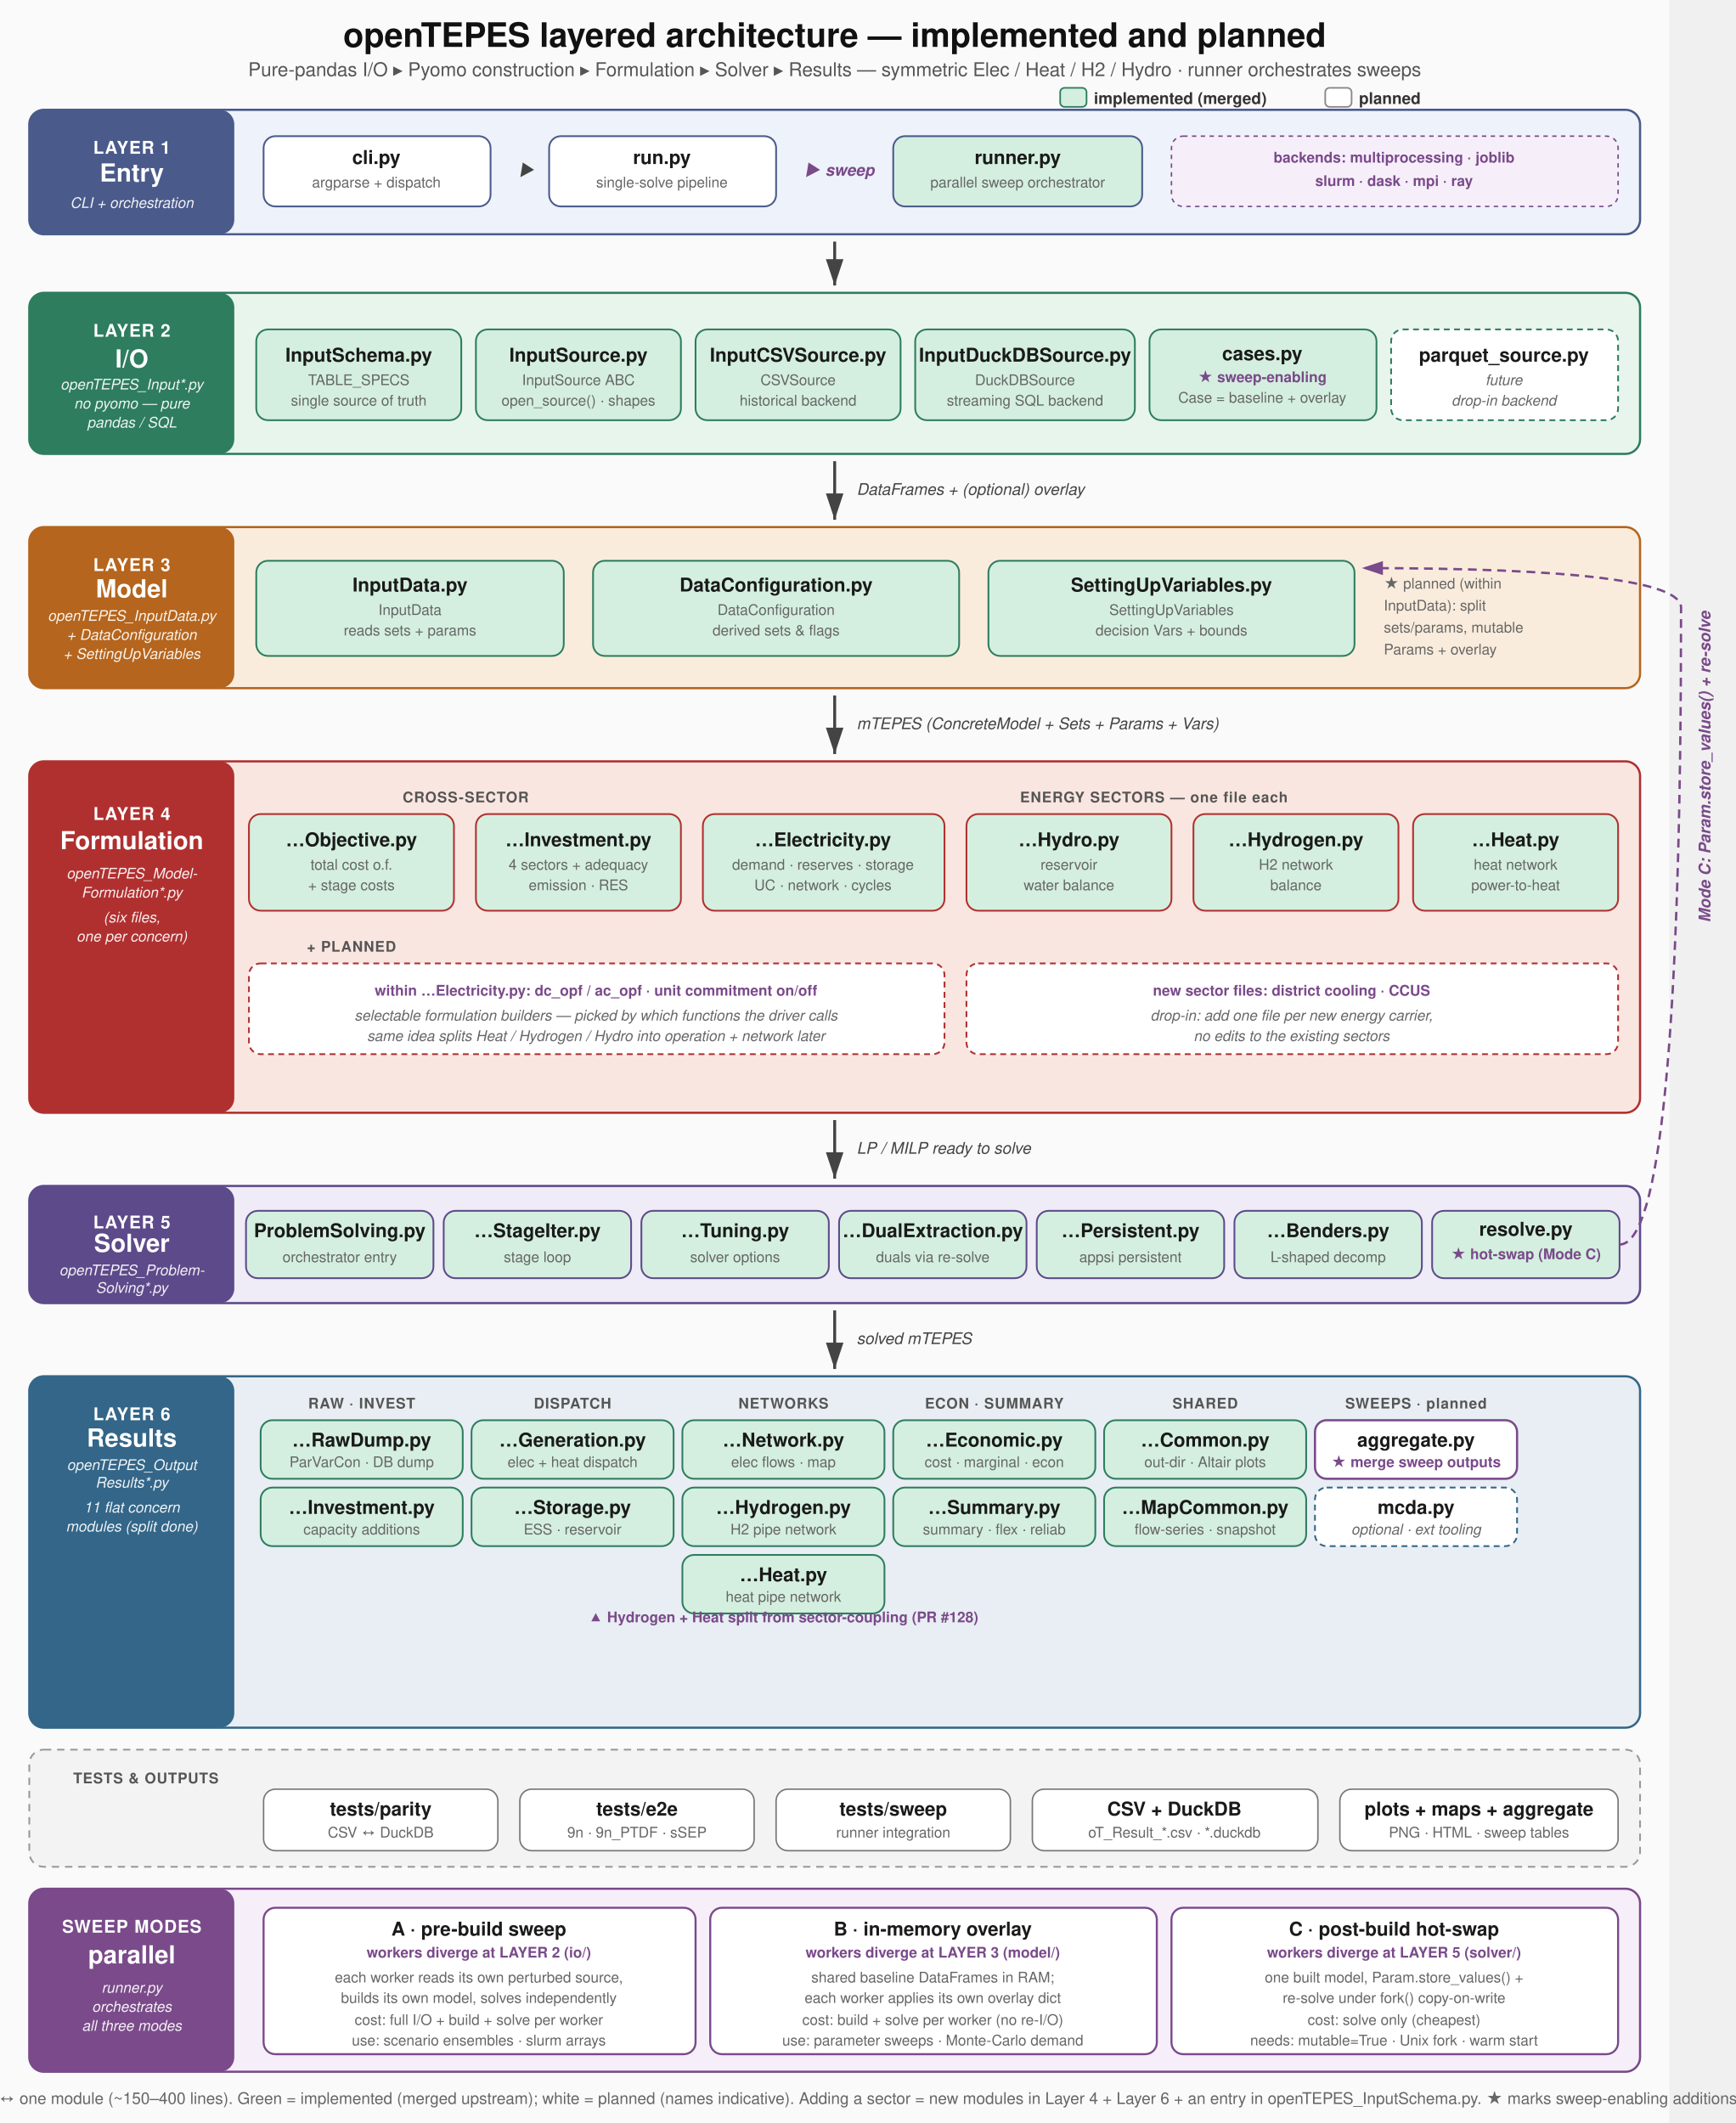
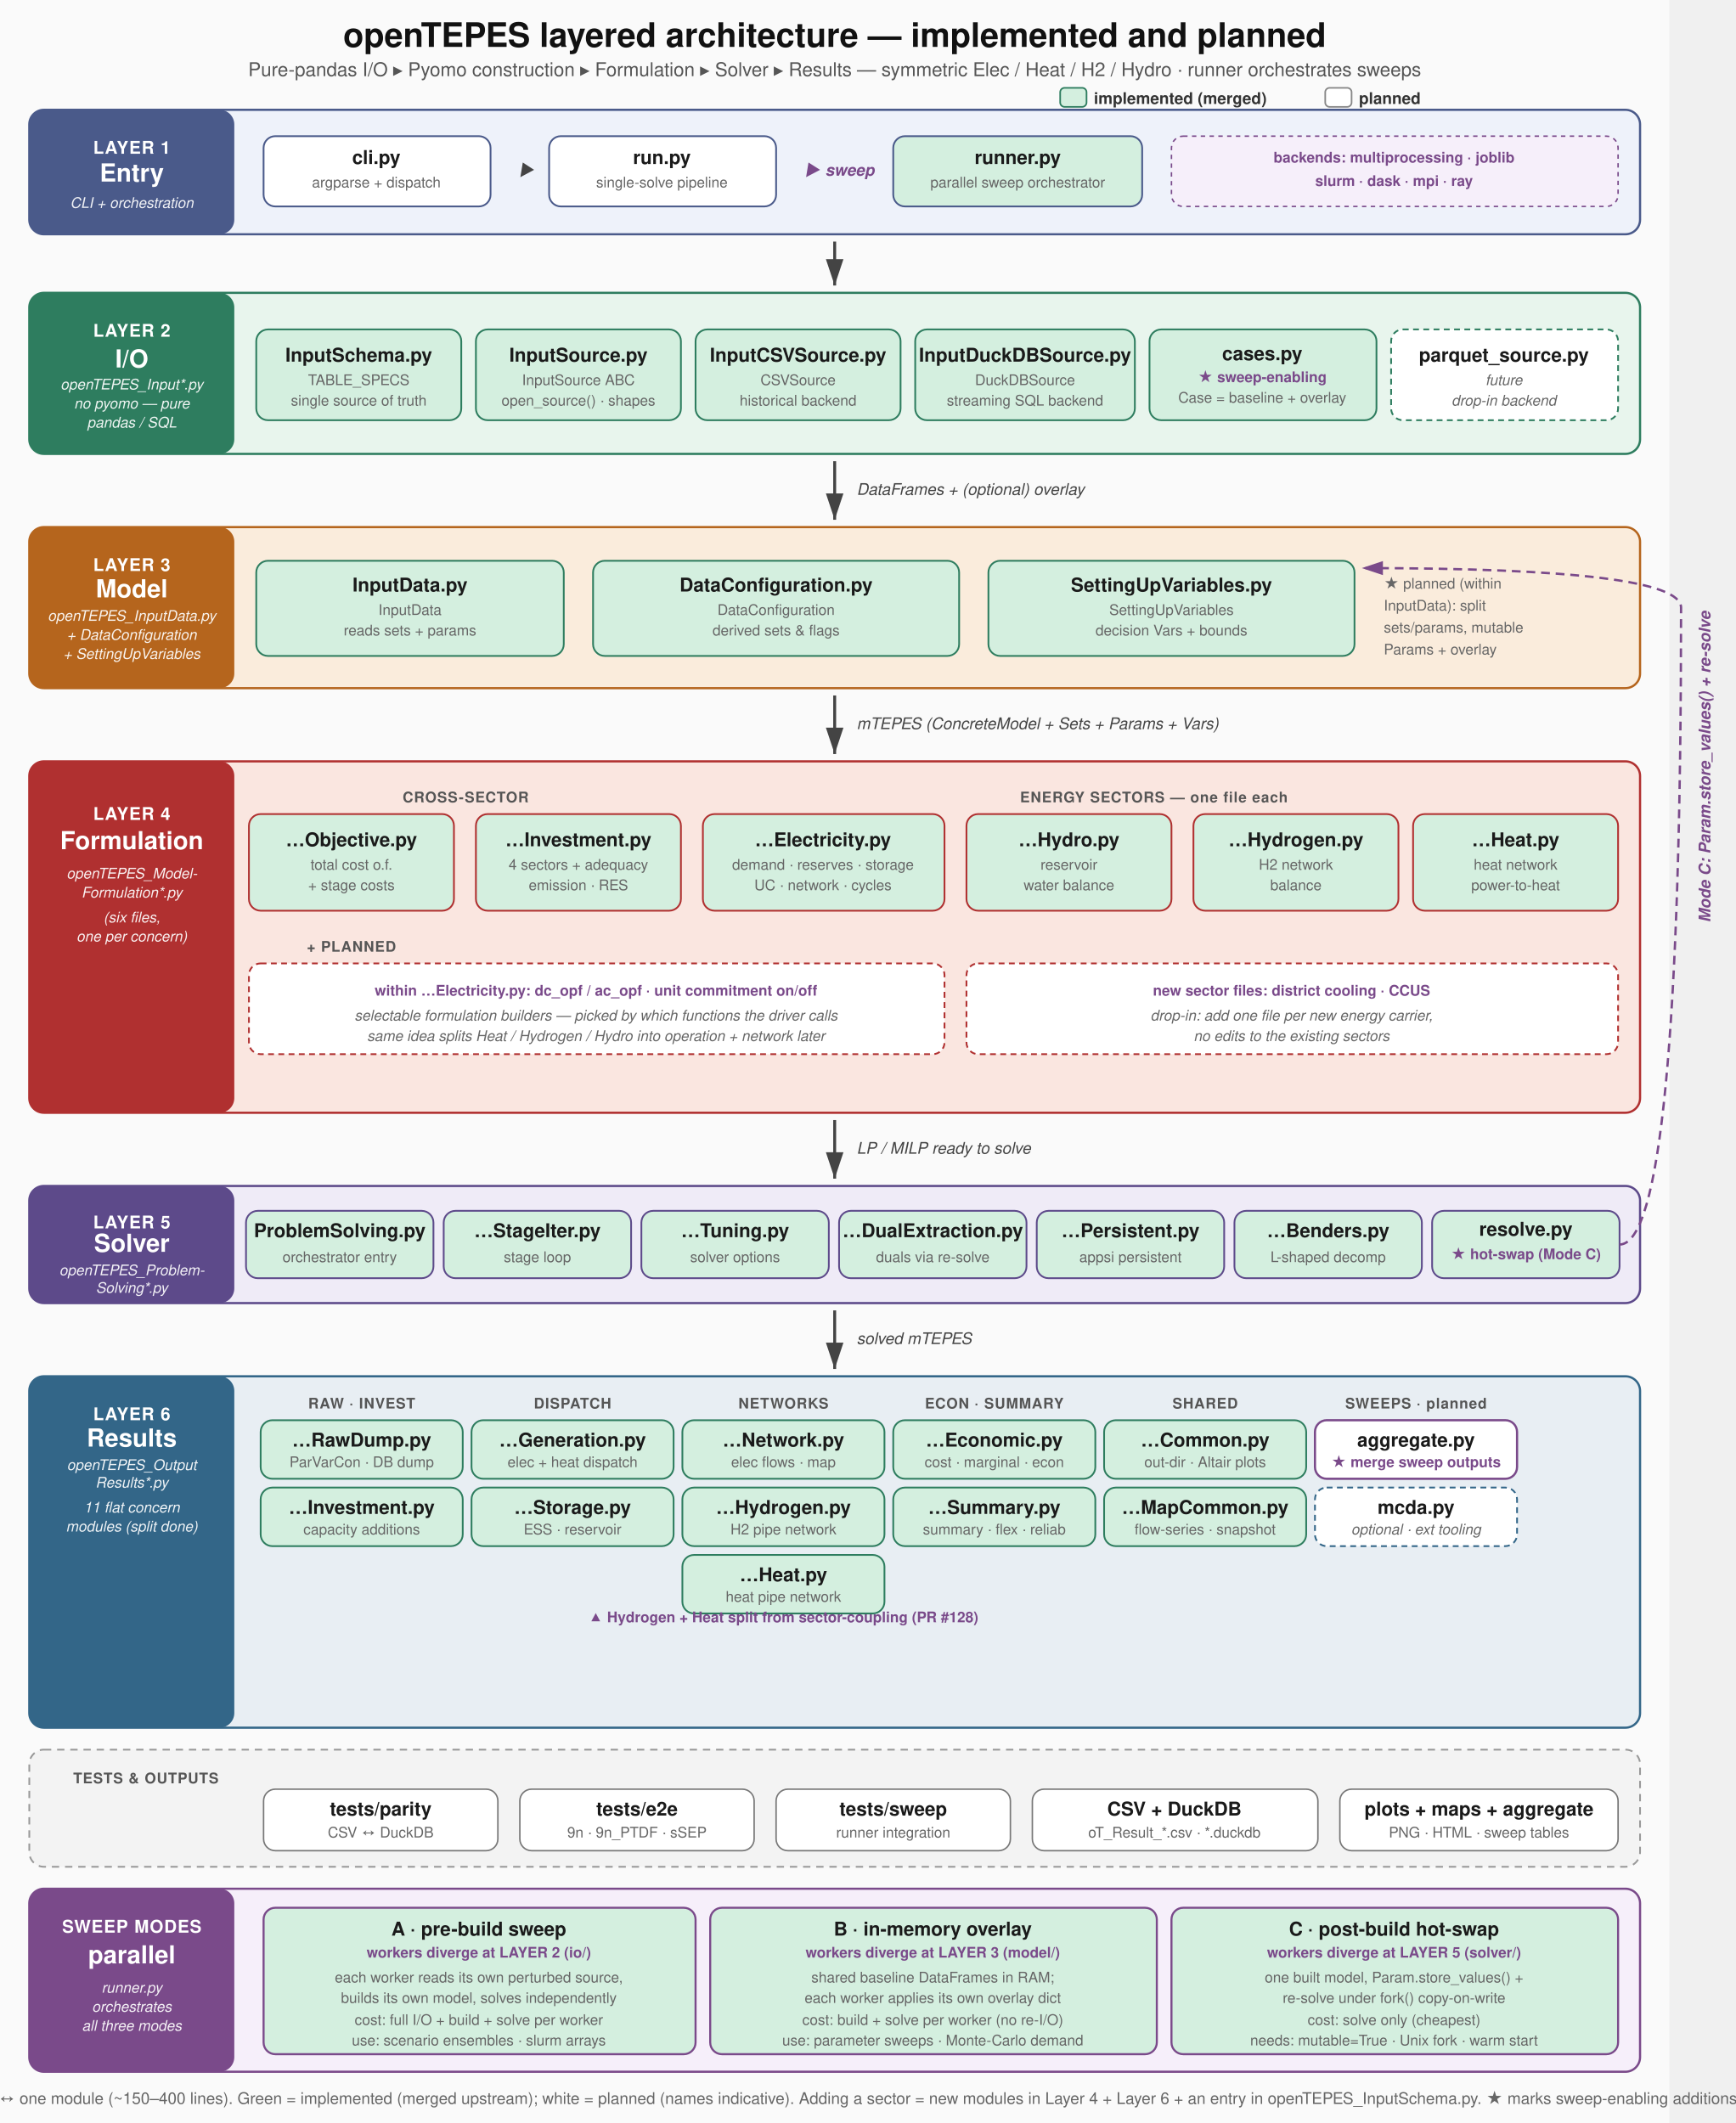
<svg xmlns="http://www.w3.org/2000/svg" viewBox="0 0 1185 1450" font-family="-apple-system,BlinkMacSystemFont,'Segoe UI',Helvetica,Arial,sans-serif">
  <defs>
    <marker id="arrow" markerWidth="10" markerHeight="10" refX="9" refY="3" orient="auto" markerUnits="strokeWidth">
      <path d="M0,0 L0,6 L9,3 z" fill="#444" />
    </marker>
    <marker id="arrowP" markerWidth="10" markerHeight="10" refX="9" refY="3" orient="auto" markerUnits="strokeWidth">
      <path d="M0,0 L0,6 L9,3 z" fill="#7a4a8a" />
    </marker>
    <style>
      .title       { font-size: 23px; font-weight: 800; fill: #111; }
      .subtitle    { font-size: 13px; fill: #555; }
      .layer-tag   { font-size: 12px; font-weight: 700; fill: #fff; letter-spacing: 0.5px; }
      .layer-name  { font-size: 17px; font-weight: 800; fill: #fff; }
      .layer-note  { font-size: 10px; fill: #fff; opacity: 0.92; font-style: italic; }
      .mod         { font-size: 13px; font-weight: 700; fill: #1a1a1a; }
      .mod-sub     { font-size: 10px; fill: #666; }
      .mod-flag    { font-size: 10px; font-weight: 700; fill: #7a4a8a; }
      .sector-tag  { font-size: 10px; font-weight: 700; fill: #555; letter-spacing: 0.5px; }
      .arrow-lbl   { font-size: 11px; fill: #444; font-style: italic; }
      .arrow-lblP  { font-size: 11px; fill: #7a4a8a; font-style: italic; font-weight: 700; }
      .footer      { font-size: 11px; fill: #666; }
      .legend      { font-size: 11px; font-weight: 700; fill: #333; }
    </style>
  </defs>
  <rect width="1140" height="1450" fill="#fafafa" />
  <text x="570" y="32" text-anchor="middle" class="title">openTEPES layered architecture — implemented and planned</text>
  <text x="570" y="52" text-anchor="middle" class="subtitle">Pure-pandas I/O  ▸  Pyomo construction  ▸  Formulation  ▸  Solver  ▸  Results — symmetric Elec / Heat / H2 / Hydro · runner orchestrates sweeps</text>
  <rect x="724" y="60" width="18" height="13" rx="3" fill="#d4efdf" stroke="#2e7d5f" stroke-width="1.1" />
  <text x="747" y="71" class="legend">implemented (merged)</text>
  <rect x="905" y="60" width="18" height="13" rx="3" fill="#fff" stroke="#888" stroke-width="1.1" />
  <text x="928" y="71" class="legend">planned</text>
  <g>
    <rect x="20" y="75" width="1100" height="85" rx="10" fill="#eef2fa" stroke="#4a5a8a" stroke-width="1.5" />
    <rect x="20" y="75" width="140" height="85" rx="10" fill="#4a5a8a" />
    <text x="90" y="105" text-anchor="middle" class="layer-tag">LAYER 1</text>
    <text x="90" y="124" text-anchor="middle" class="layer-name">Entry</text>
    <text x="90" y="142" text-anchor="middle" class="layer-note">CLI + orchestration</text>
    <rect x="180" y="93" width="155" height="48" rx="8" fill="#fff" stroke="#4a5a8a" stroke-width="1.2" />
    <text x="257" y="112" text-anchor="middle" class="mod">cli.py</text>
    <text x="257" y="128" text-anchor="middle" class="mod-sub">argparse + dispatch</text>
    <text x="355" y="120" class="arrow-lbl">▶</text>
    <rect x="375" y="93" width="155" height="48" rx="8" fill="#fff" stroke="#4a5a8a" stroke-width="1.2" />
    <text x="452" y="112" text-anchor="middle" class="mod">run.py</text>
    <text x="452" y="128" text-anchor="middle" class="mod-sub">single-solve pipeline</text>
    <text x="550" y="120" class="arrow-lblP">▶ sweep</text>
    <rect x="610" y="93" width="170" height="48" rx="8" fill="#d4efdf" stroke="#4a5a8a" stroke-width="1.2" />
    <text x="695" y="112" text-anchor="middle" class="mod">runner.py</text>
    <text x="695" y="128" text-anchor="middle" class="mod-sub">parallel sweep orchestrator</text>
    <rect x="800" y="93" width="305" height="48" rx="8" fill="#f6effa" stroke="#7a4a8a" stroke-width="1.0" stroke-dasharray="3 3" />
    <text x="952" y="111" text-anchor="middle" class="mod-flag">backends: multiprocessing · joblib</text>
    <text x="952" y="127" text-anchor="middle" class="mod-flag">slurm · dask · mpi · ray</text>
  </g>
  <line x1="570" y1="165" x2="570" y2="195" stroke="#444" stroke-width="2" marker-end="url(#arrow)" />
  <g>
    <rect x="20" y="200" width="1100" height="110" rx="10" fill="#e8f5ed" stroke="#2e7d5f" stroke-width="1.5" />
    <rect x="20" y="200" width="140" height="110" rx="10" fill="#2e7d5f" />
    <text x="90" y="230" text-anchor="middle" class="layer-tag">LAYER 2</text>
    <text x="90" y="251" text-anchor="middle" class="layer-name">I/O</text>
    <text x="90" y="266" text-anchor="middle" class="layer-note">openTEPES_Input*.py</text>
    <text x="90" y="279" text-anchor="middle" class="layer-note">no pyomo — pure</text>
    <text x="90" y="292" text-anchor="middle" class="layer-note">pandas / SQL</text>
    <rect x="175" y="225" width="140" height="62" rx="8" fill="#d4efdf" stroke="#2e7d5f" stroke-width="1.2" />
    <text x="245" y="247" text-anchor="middle" class="mod">InputSchema.py</text>
    <text x="245" y="263" text-anchor="middle" class="mod-sub">TABLE_SPECS</text>
    <text x="245" y="277" text-anchor="middle" class="mod-sub">single source of truth</text>
    <rect x="325" y="225" width="140" height="62" rx="8" fill="#d4efdf" stroke="#2e7d5f" stroke-width="1.2" />
    <text x="395" y="247" text-anchor="middle" class="mod">InputSource.py</text>
    <text x="395" y="263" text-anchor="middle" class="mod-sub">InputSource ABC</text>
    <text x="395" y="277" text-anchor="middle" class="mod-sub">open_source() · shapes</text>
    <rect x="475" y="225" width="140" height="62" rx="8" fill="#d4efdf" stroke="#2e7d5f" stroke-width="1.2" />
    <text x="545" y="247" text-anchor="middle" class="mod">InputCSVSource.py</text>
    <text x="545" y="263" text-anchor="middle" class="mod-sub">CSVSource</text>
    <text x="545" y="277" text-anchor="middle" class="mod-sub">historical backend</text>
    <rect x="625" y="225" width="150" height="62" rx="8" fill="#d4efdf" stroke="#2e7d5f" stroke-width="1.2" />
    <text x="700" y="247" text-anchor="middle" class="mod">InputDuckDBSource.py</text>
    <text x="700" y="263" text-anchor="middle" class="mod-sub">DuckDBSource</text>
    <text x="700" y="277" text-anchor="middle" class="mod-sub">streaming SQL backend</text>
    <rect x="785" y="225" width="155" height="62" rx="8" fill="#d4efdf" stroke="#2e7d5f" stroke-width="1.2" />
    <text x="862" y="246" text-anchor="middle" class="mod">cases.py</text>
    <text x="862" y="261" text-anchor="middle" class="mod-flag">★ sweep-enabling</text>
    <text x="862" y="275" text-anchor="middle" class="mod-sub">Case = baseline + overlay</text>
    <rect x="950" y="225" width="155" height="62" rx="8" fill="#fff" stroke="#2e7d5f" stroke-width="1.2" stroke-dasharray="4 3" />
    <text x="1027" y="247" text-anchor="middle" class="mod">parquet_source.py</text>
    <text x="1027" y="263" text-anchor="middle" class="mod-sub" font-style="italic">future</text>
    <text x="1027" y="277" text-anchor="middle" class="mod-sub" font-style="italic">drop-in backend</text>
  </g>
  <line x1="570" y1="315" x2="570" y2="355" stroke="#444" stroke-width="2" marker-end="url(#arrow)" />
  <text x="585" y="338" class="arrow-lbl">DataFrames + (optional) overlay</text>
  <g>
    <rect x="20" y="360" width="1100" height="110" rx="10" fill="#faecdc" stroke="#b5651d" stroke-width="1.5" />
    <rect x="20" y="360" width="140" height="110" rx="10" fill="#b5651d" />
    <text x="90" y="390" text-anchor="middle" class="layer-tag">LAYER 3</text>
    <text x="90" y="408" text-anchor="middle" class="layer-name">Model</text>
    <text x="90" y="424" text-anchor="middle" class="layer-note">openTEPES_InputData.py</text>
    <text x="90" y="437" text-anchor="middle" class="layer-note">+ DataConfiguration</text>
    <text x="90" y="450" text-anchor="middle" class="layer-note">+ SettingUpVariables</text>
    <rect x="175" y="383" width="210" height="65" rx="8" fill="#d4efdf" stroke="#2e7d5f" stroke-width="1.2" />
    <text x="280" y="404" text-anchor="middle" class="mod">InputData.py</text>
    <text x="280" y="420" text-anchor="middle" class="mod-sub">InputData</text>
    <text x="280" y="434" text-anchor="middle" class="mod-sub">reads sets + params</text>
    <rect x="405" y="383" width="250" height="65" rx="8" fill="#d4efdf" stroke="#2e7d5f" stroke-width="1.2" />
    <text x="530" y="404" text-anchor="middle" class="mod">DataConfiguration.py</text>
    <text x="530" y="420" text-anchor="middle" class="mod-sub">DataConfiguration</text>
    <text x="530" y="434" text-anchor="middle" class="mod-sub">derived sets &amp; flags</text>
    <rect x="675" y="383" width="250" height="65" rx="8" fill="#d4efdf" stroke="#2e7d5f" stroke-width="1.2" />
    <text x="800" y="404" text-anchor="middle" class="mod">SettingUpVariables.py</text>
    <text x="800" y="420" text-anchor="middle" class="mod-sub">SettingUpVariables</text>
    <text x="800" y="434" text-anchor="middle" class="mod-sub">decision Vars + bounds</text>
    <text x="945" y="402" class="mod-sub">★ planned (within</text>
    <text x="945" y="417" class="mod-sub">InputData): split</text>
    <text x="945" y="432" class="mod-sub">sets/params, mutable</text>
    <text x="945" y="447" class="mod-sub">Params + overlay</text>
  </g>
  <line x1="570" y1="475" x2="570" y2="515" stroke="#444" stroke-width="2" marker-end="url(#arrow)" />
  <text x="585" y="498" class="arrow-lbl">mTEPES (ConcreteModel + Sets + Params + Vars)</text>
  <g>
    <rect x="20" y="520" width="1100" height="240" rx="10" fill="#fae6e0" stroke="#b03030" stroke-width="1.5" />
    <rect x="20" y="520" width="140" height="240" rx="10" fill="#b03030" />
    <text x="90" y="560" text-anchor="middle" class="layer-tag">LAYER 4</text>
    <text x="90" y="580" text-anchor="middle" class="layer-name">Formulation</text>
    <text x="90" y="600" text-anchor="middle" class="layer-note">openTEPES_Model-</text>
    <text x="90" y="613" text-anchor="middle" class="layer-note">Formulation*.py</text>
    <text x="90" y="630" text-anchor="middle" class="layer-note">(six files,</text>
    <text x="90" y="643" text-anchor="middle" class="layer-note">one per concern)</text>
    <text x="318" y="548" text-anchor="middle" class="sector-tag">CROSS-SECTOR</text>
    <rect x="170" y="556" width="140" height="66" rx="8" fill="#d4efdf" stroke="#b03030" stroke-width="1.2" />
    <text x="240" y="578" text-anchor="middle" class="mod">…Objective.py</text>
    <text x="240" y="594" text-anchor="middle" class="mod-sub">total cost o.f.</text>
    <text x="240" y="608" text-anchor="middle" class="mod-sub">+ stage costs</text>
    <rect x="325" y="556" width="140" height="66" rx="8" fill="#d4efdf" stroke="#b03030" stroke-width="1.2" />
    <text x="395" y="578" text-anchor="middle" class="mod">…Investment.py</text>
    <text x="395" y="594" text-anchor="middle" class="mod-sub">4 sectors + adequacy</text>
    <text x="395" y="608" text-anchor="middle" class="mod-sub">emission · RES</text>
    <text x="788" y="548" text-anchor="middle" class="sector-tag">ENERGY SECTORS  —  one file each</text>
    <rect x="480" y="556" width="165" height="66" rx="8" fill="#d4efdf" stroke="#b03030" stroke-width="1.2" />
    <text x="562" y="578" text-anchor="middle" class="mod">…Electricity.py</text>
    <text x="562" y="594" text-anchor="middle" class="mod-sub">demand · reserves · storage</text>
    <text x="562" y="608" text-anchor="middle" class="mod-sub">UC · network · cycles</text>
    <rect x="660" y="556" width="140" height="66" rx="8" fill="#d4efdf" stroke="#b03030" stroke-width="1.2" />
    <text x="730" y="578" text-anchor="middle" class="mod">…Hydro.py</text>
    <text x="730" y="594" text-anchor="middle" class="mod-sub">reservoir</text>
    <text x="730" y="608" text-anchor="middle" class="mod-sub">water balance</text>
    <rect x="815" y="556" width="140" height="66" rx="8" fill="#d4efdf" stroke="#b03030" stroke-width="1.2" />
    <text x="885" y="578" text-anchor="middle" class="mod">…Hydrogen.py</text>
    <text x="885" y="594" text-anchor="middle" class="mod-sub">H2 network</text>
    <text x="885" y="608" text-anchor="middle" class="mod-sub">balance</text>
    <rect x="965" y="556" width="140" height="66" rx="8" fill="#d4efdf" stroke="#b03030" stroke-width="1.2" />
    <text x="1035" y="578" text-anchor="middle" class="mod">…Heat.py</text>
    <text x="1035" y="594" text-anchor="middle" class="mod-sub">heat network</text>
    <text x="1035" y="608" text-anchor="middle" class="mod-sub">power-to-heat</text>
    <text x="240" y="650" text-anchor="middle" class="sector-tag">+ PLANNED</text>
    <rect x="170" y="658" width="475" height="62" rx="8" fill="#fff" stroke="#b03030" stroke-width="1.2" stroke-dasharray="4 3" />
    <text x="407" y="680" text-anchor="middle" class="mod-flag">within …Electricity.py:  dc_opf / ac_opf  ·  unit commitment on/off</text>
    <text x="407" y="697" text-anchor="middle" class="mod-sub" font-style="italic">selectable formulation builders — picked by which functions the driver calls</text>
    <text x="407" y="711" text-anchor="middle" class="mod-sub" font-style="italic">same idea splits Heat / Hydrogen / Hydro into operation + network later</text>
    <rect x="660" y="658" width="445" height="62" rx="8" fill="#fff" stroke="#b03030" stroke-width="1.2" stroke-dasharray="4 3" />
    <text x="882" y="680" text-anchor="middle" class="mod-flag">new sector files:  district cooling  ·  CCUS</text>
    <text x="882" y="697" text-anchor="middle" class="mod-sub" font-style="italic">drop-in: add one file per new energy carrier,</text>
    <text x="882" y="711" text-anchor="middle" class="mod-sub" font-style="italic">no edits to the existing sectors</text>
  </g>
  <line x1="570" y1="765" x2="570" y2="805" stroke="#444" stroke-width="2" marker-end="url(#arrow)" />
  <text x="585" y="788" class="arrow-lbl">LP / MILP ready to solve</text>
  <g>
    <rect x="20" y="810" width="1100" height="80" rx="10" fill="#efebf7" stroke="#5d4a8a" stroke-width="1.5" />
    <rect x="20" y="810" width="140" height="80" rx="10" fill="#5d4a8a" />
    <text x="90" y="839" text-anchor="middle" class="layer-tag">LAYER 5</text>
    <text x="90" y="855" text-anchor="middle" class="layer-name">Solver</text>
    <text x="90" y="871" text-anchor="middle" class="layer-note">openTEPES_Problem-</text>
    <text x="90" y="883" text-anchor="middle" class="layer-note">Solving*.py</text>
    <rect x="168" y="827" width="128" height="46" rx="8" fill="#d4efdf" stroke="#5d4a8a" stroke-width="1.2" />
    <text x="232" y="845" text-anchor="middle" class="mod">ProblemSolving.py</text>
    <text x="232" y="862" text-anchor="middle" class="mod-sub">orchestrator entry</text>
    <rect x="303" y="827" width="128" height="46" rx="8" fill="#d4efdf" stroke="#5d4a8a" stroke-width="1.2" />
    <text x="367" y="845" text-anchor="middle" class="mod">…StageIter.py</text>
    <text x="367" y="862" text-anchor="middle" class="mod-sub">stage loop</text>
    <rect x="438" y="827" width="128" height="46" rx="8" fill="#d4efdf" stroke="#5d4a8a" stroke-width="1.2" />
    <text x="502" y="845" text-anchor="middle" class="mod">…Tuning.py</text>
    <text x="502" y="862" text-anchor="middle" class="mod-sub">solver options</text>
    <rect x="573" y="827" width="128" height="46" rx="8" fill="#d4efdf" stroke="#5d4a8a" stroke-width="1.2" />
    <text x="637" y="845" text-anchor="middle" class="mod">…DualExtraction.py</text>
    <text x="637" y="862" text-anchor="middle" class="mod-sub">duals via re-solve</text>
    <rect x="708" y="827" width="128" height="46" rx="8" fill="#d4efdf" stroke="#5d4a8a" stroke-width="1.2" />
    <text x="772" y="845" text-anchor="middle" class="mod">…Persistent.py</text>
    <text x="772" y="862" text-anchor="middle" class="mod-sub">appsi persistent</text>
    <rect x="843" y="827" width="128" height="46" rx="8" fill="#d4efdf" stroke="#5d4a8a" stroke-width="1.2" />
    <text x="907" y="845" text-anchor="middle" class="mod">…Benders.py</text>
    <text x="907" y="862" text-anchor="middle" class="mod-sub">L-shaped decomp</text>
    <rect x="978" y="827" width="128" height="46" rx="8" fill="#d4efdf" stroke="#5d4a8a" stroke-width="1.2" />
    <text x="1042" y="844" text-anchor="middle" class="mod">resolve.py</text>
    <text x="1042" y="860" text-anchor="middle" class="mod-flag">★ hot-swap (Mode C)</text>
  </g>
  <path d="M 1106 850 Q 1148 850 1148 415 Q 1148 388 930 388" stroke="#7a4a8a" stroke-width="1.6" fill="none" stroke-dasharray="6 4" marker-end="url(#arrowP)" />
  <text x="1168" y="630" class="arrow-lblP" transform="rotate(-90, 1168, 630)">Mode C: Param.store_values() + re-solve</text>
  <line x1="570" y1="895" x2="570" y2="935" stroke="#444" stroke-width="2" marker-end="url(#arrow)" />
  <text x="585" y="918" class="arrow-lbl">solved mTEPES</text>
  <g>
    <rect x="20" y="940" width="1100" height="240" rx="10" fill="#e8eef3" stroke="#336688" stroke-width="1.5" />
    <rect x="20" y="940" width="140" height="240" rx="10" fill="#336688" />
    <text x="90" y="970" text-anchor="middle" class="layer-tag">LAYER 6</text>
    <text x="90" y="988" text-anchor="middle" class="layer-name">Results</text>
    <text x="90" y="1004" text-anchor="middle" class="layer-note">openTEPES_Output</text>
    <text x="90" y="1016" text-anchor="middle" class="layer-note">Results*.py</text>
    <text x="90" y="1033" text-anchor="middle" class="layer-note">11 flat concern</text>
    <text x="90" y="1046" text-anchor="middle" class="layer-note">modules (split done)</text>
    <text x="247" y="962" text-anchor="middle" class="sector-tag">RAW · INVEST</text>
    <text x="391" y="962" text-anchor="middle" class="sector-tag">DISPATCH</text>
    <text x="535" y="962" text-anchor="middle" class="sector-tag">NETWORKS</text>
    <text x="679" y="962" text-anchor="middle" class="sector-tag">ECON · SUMMARY</text>
    <text x="823" y="962" text-anchor="middle" class="sector-tag">SHARED</text>
    <text x="967" y="962" text-anchor="middle" class="sector-tag">SWEEPS · planned</text>
    <rect x="178" y="970" width="138" height="40" rx="8" fill="#d4efdf" stroke="#2e7d5f" stroke-width="1.2" />
    <text x="247" y="988" text-anchor="middle" class="mod">…RawDump.py</text>
    <text x="247" y="1002" text-anchor="middle" class="mod-sub">ParVarCon · DB dump</text>
    <rect x="178" y="1016" width="138" height="40" rx="8" fill="#d4efdf" stroke="#2e7d5f" stroke-width="1.2" />
    <text x="247" y="1034" text-anchor="middle" class="mod">…Investment.py</text>
    <text x="247" y="1048" text-anchor="middle" class="mod-sub">capacity additions</text>
    <rect x="322" y="970" width="138" height="40" rx="8" fill="#d4efdf" stroke="#2e7d5f" stroke-width="1.2" />
    <text x="391" y="988" text-anchor="middle" class="mod">…Generation.py</text>
    <text x="391" y="1002" text-anchor="middle" class="mod-sub">elec + heat dispatch</text>
    <rect x="322" y="1016" width="138" height="40" rx="8" fill="#d4efdf" stroke="#2e7d5f" stroke-width="1.2" />
    <text x="391" y="1034" text-anchor="middle" class="mod">…Storage.py</text>
    <text x="391" y="1048" text-anchor="middle" class="mod-sub">ESS · reservoir</text>
    <rect x="466" y="970" width="138" height="40" rx="8" fill="#d4efdf" stroke="#2e7d5f" stroke-width="1.2" />
    <text x="535" y="988" text-anchor="middle" class="mod">…Network.py</text>
    <text x="535" y="1002" text-anchor="middle" class="mod-sub">elec flows · map</text>
    <rect x="466" y="1016" width="138" height="40" rx="8" fill="#d4efdf" stroke="#2e7d5f" stroke-width="1.2" />
    <text x="535" y="1034" text-anchor="middle" class="mod">…Hydrogen.py</text>
    <text x="535" y="1048" text-anchor="middle" class="mod-sub">H2 pipe network</text>
    <rect x="466" y="1062" width="138" height="40" rx="8" fill="#d4efdf" stroke="#2e7d5f" stroke-width="1.2" />
    <text x="535" y="1080" text-anchor="middle" class="mod">…Heat.py</text>
    <text x="535" y="1094" text-anchor="middle" class="mod-sub">heat pipe network</text>
    <rect x="610" y="970" width="138" height="40" rx="8" fill="#d4efdf" stroke="#2e7d5f" stroke-width="1.2" />
    <text x="679" y="988" text-anchor="middle" class="mod">…Economic.py</text>
    <text x="679" y="1002" text-anchor="middle" class="mod-sub">cost · marginal · econ</text>
    <rect x="610" y="1016" width="138" height="40" rx="8" fill="#d4efdf" stroke="#2e7d5f" stroke-width="1.2" />
    <text x="679" y="1034" text-anchor="middle" class="mod">…Summary.py</text>
    <text x="679" y="1048" text-anchor="middle" class="mod-sub">summary · flex · reliab</text>
    <rect x="754" y="970" width="138" height="40" rx="8" fill="#d4efdf" stroke="#2e7d5f" stroke-width="1.2" />
    <text x="823" y="988" text-anchor="middle" class="mod">…Common.py</text>
    <text x="823" y="1002" text-anchor="middle" class="mod-sub">out-dir · Altair plots</text>
    <rect x="754" y="1016" width="138" height="40" rx="8" fill="#d4efdf" stroke="#2e7d5f" stroke-width="1.2" />
    <text x="823" y="1034" text-anchor="middle" class="mod">…MapCommon.py</text>
    <text x="823" y="1048" text-anchor="middle" class="mod-sub">flow-series · snapshot</text>
    <text x="535" y="1108" text-anchor="middle" class="mod-flag">▲ Hydrogen + Heat split from sector-coupling (PR #128)</text>
    <rect x="898" y="970" width="138" height="40" rx="8" fill="#fff" stroke="#7a4a8a" stroke-width="1.5" />
    <text x="967" y="988" text-anchor="middle" class="mod">aggregate.py</text>
    <text x="967" y="1002" text-anchor="middle" class="mod-flag">★ merge sweep outputs</text>
    <rect x="898" y="1016" width="138" height="40" rx="8" fill="#fff" stroke="#336688" stroke-width="1.2" stroke-dasharray="4 3" />
    <text x="967" y="1034" text-anchor="middle" class="mod">mcda.py</text>
    <text x="967" y="1048" text-anchor="middle" class="mod-sub" font-style="italic">optional · ext tooling</text>
  </g>
  <g>
    <rect x="20" y="1195" width="1100" height="80" rx="10" fill="#f3f3f3" stroke="#999" stroke-width="1.2" stroke-dasharray="5 4" />
    <text x="50" y="1218" class="sector-tag">TESTS &amp; OUTPUTS</text>
    <rect x="180" y="1222" width="160" height="42" rx="8" fill="#fff" stroke="#777" stroke-width="1.0" />
    <text x="260" y="1240" text-anchor="middle" class="mod">tests/parity</text>
    <text x="260" y="1255" text-anchor="middle" class="mod-sub">CSV ↔ DuckDB</text>
    <rect x="355" y="1222" width="160" height="42" rx="8" fill="#fff" stroke="#777" stroke-width="1.0" />
    <text x="435" y="1240" text-anchor="middle" class="mod">tests/e2e</text>
    <text x="435" y="1255" text-anchor="middle" class="mod-sub">9n · 9n_PTDF · sSEP</text>
    <rect x="530" y="1222" width="160" height="42" rx="8" fill="#fff" stroke="#777" stroke-width="1.0" />
    <text x="610" y="1240" text-anchor="middle" class="mod">tests/sweep</text>
    <text x="610" y="1255" text-anchor="middle" class="mod-sub">runner integration</text>
    <rect x="705" y="1222" width="195" height="42" rx="8" fill="#fff" stroke="#777" stroke-width="1.0" />
    <text x="802" y="1240" text-anchor="middle" class="mod">CSV + DuckDB</text>
    <text x="802" y="1255" text-anchor="middle" class="mod-sub">oT_Result_*.csv · *.duckdb</text>
    <rect x="915" y="1222" width="190" height="42" rx="8" fill="#fff" stroke="#777" stroke-width="1.0" />
    <text x="1010" y="1240" text-anchor="middle" class="mod">plots + maps + aggregate</text>
    <text x="1010" y="1255" text-anchor="middle" class="mod-sub">PNG · HTML · sweep tables</text>
  </g>
  <g>
    <rect x="20" y="1290" width="1100" height="125" rx="10" fill="#f6effa" stroke="#7a4a8a" stroke-width="1.5" />
    <rect x="20" y="1290" width="140" height="125" rx="10" fill="#7a4a8a" />
    <text x="90" y="1320" text-anchor="middle" class="layer-tag">SWEEP MODES</text>
    <text x="90" y="1341" text-anchor="middle" class="layer-name">parallel</text>
    <text x="90" y="1361" text-anchor="middle" class="layer-note">runner.py</text>
    <text x="90" y="1374" text-anchor="middle" class="layer-note">orchestrates</text>
    <text x="90" y="1387" text-anchor="middle" class="layer-note">all three modes</text>
-     <rect x="180" y="1303" width="295" height="100" rx="8" fill="#fff" stroke="#7a4a8a" stroke-width="1.4" />
+     <rect x="180" y="1303" width="295" height="100" rx="8" fill="#d4efdf" stroke="#7a4a8a" stroke-width="1.4" />
    <text x="327" y="1322" text-anchor="middle" class="mod">A · pre-build sweep</text>
    <text x="327" y="1337" text-anchor="middle" class="mod-flag">workers diverge at LAYER 2 (io/)</text>
    <text x="327" y="1354" text-anchor="middle" class="mod-sub">each worker reads its own perturbed source,</text>
    <text x="327" y="1368" text-anchor="middle" class="mod-sub">builds its own model, solves independently</text>
    <text x="327" y="1383" text-anchor="middle" class="mod-sub">cost: full I/O + build + solve per worker</text>
    <text x="327" y="1397" text-anchor="middle" class="mod-sub">use: scenario ensembles · slurm arrays</text>
-     <rect x="485" y="1303" width="305" height="100" rx="8" fill="#fff" stroke="#7a4a8a" stroke-width="1.4" />
+     <rect x="485" y="1303" width="305" height="100" rx="8" fill="#d4efdf" stroke="#7a4a8a" stroke-width="1.4" />
    <text x="637" y="1322" text-anchor="middle" class="mod">B · in-memory overlay</text>
    <text x="637" y="1337" text-anchor="middle" class="mod-flag">workers diverge at LAYER 3 (model/)</text>
    <text x="637" y="1354" text-anchor="middle" class="mod-sub">shared baseline DataFrames in RAM;</text>
    <text x="637" y="1368" text-anchor="middle" class="mod-sub">each worker applies its own overlay dict</text>
    <text x="637" y="1383" text-anchor="middle" class="mod-sub">cost: build + solve per worker (no re-I/O)</text>
    <text x="637" y="1397" text-anchor="middle" class="mod-sub">use: parameter sweeps · Monte-Carlo demand</text>
-     <rect x="800" y="1303" width="305" height="100" rx="8" fill="#fff" stroke="#7a4a8a" stroke-width="1.4" />
+     <rect x="800" y="1303" width="305" height="100" rx="8" fill="#d4efdf" stroke="#7a4a8a" stroke-width="1.4" />
    <text x="952" y="1322" text-anchor="middle" class="mod">C · post-build hot-swap</text>
    <text x="952" y="1337" text-anchor="middle" class="mod-flag">workers diverge at LAYER 5 (solver/)</text>
    <text x="952" y="1354" text-anchor="middle" class="mod-sub">one built model, Param.store_values() +</text>
    <text x="952" y="1368" text-anchor="middle" class="mod-sub">re-solve under fork() copy-on-write</text>
    <text x="952" y="1383" text-anchor="middle" class="mod-sub">cost: solve only (cheapest)</text>
    <text x="952" y="1397" text-anchor="middle" class="mod-sub">needs: mutable=True · Unix fork · warm start</text>
  </g>
  <text x="570" y="1437" text-anchor="middle" class="footer">
    Each box ↔ one module (~150–400 lines). Green = implemented (merged upstream); white = planned (names indicative). Adding a sector = new modules in Layer 4 + Layer 6 + an entry in openTEPES_InputSchema.py. ★ marks sweep-enabling additions.
  </text>
</svg>
